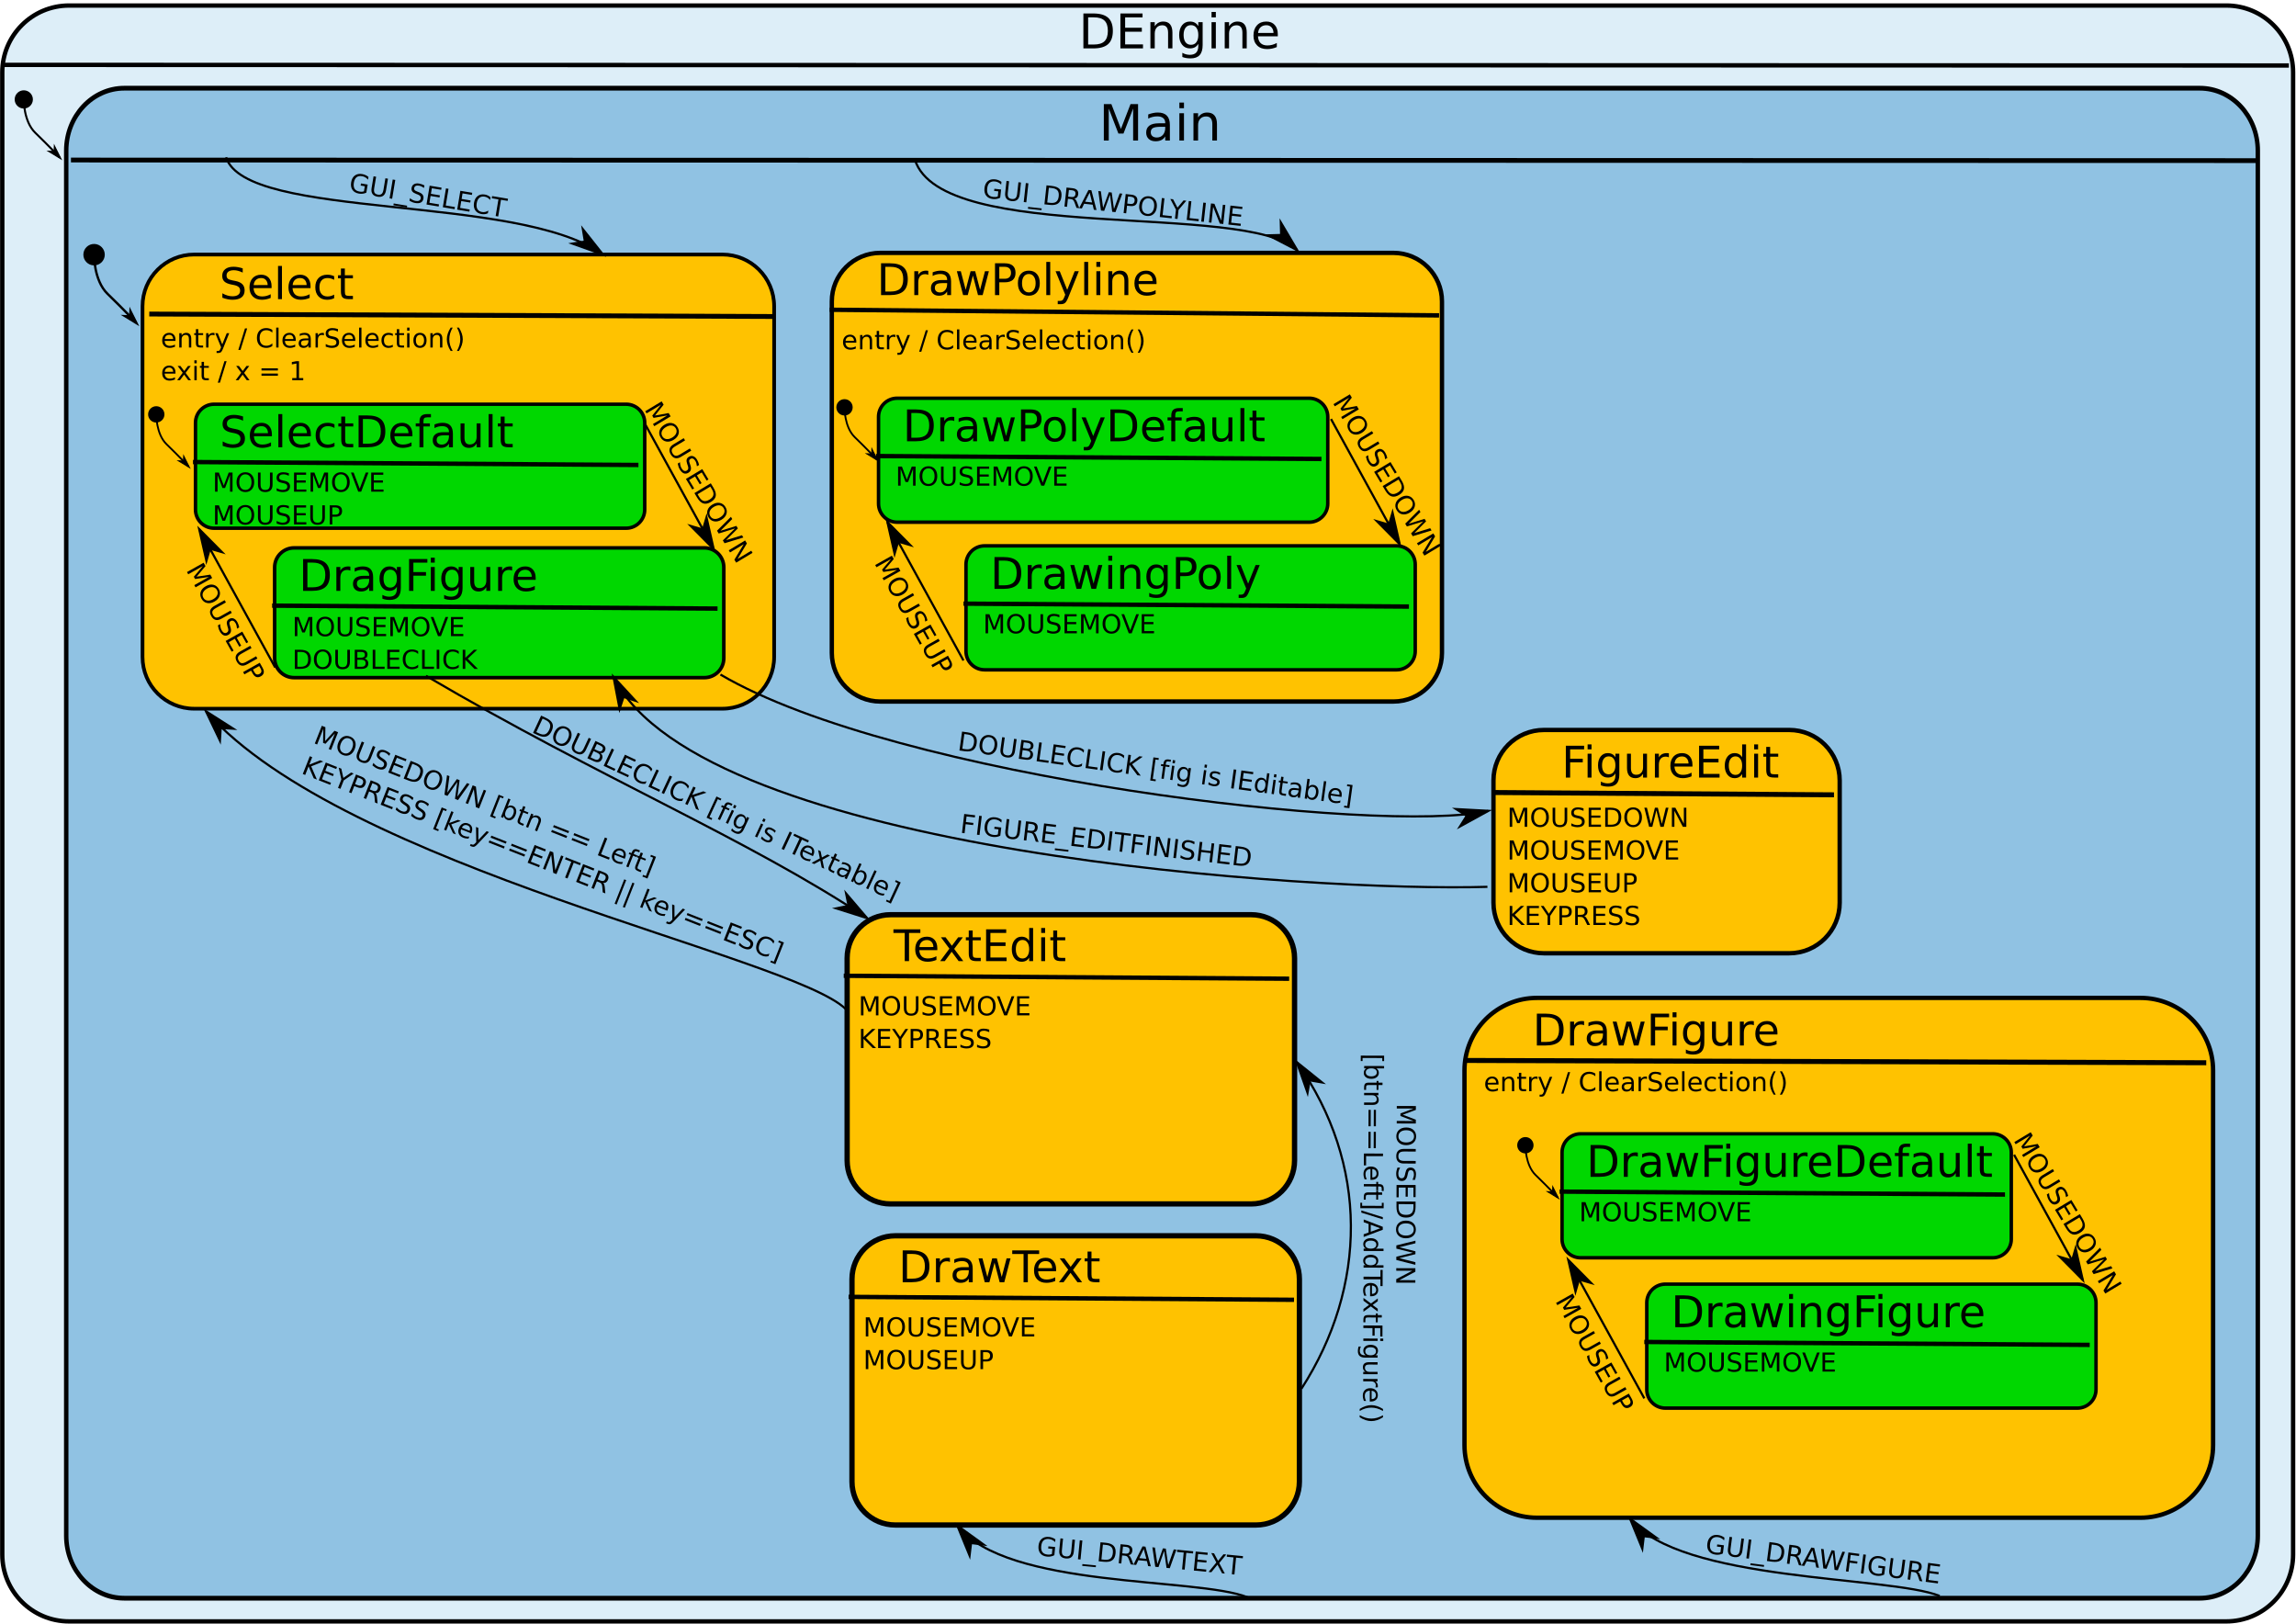
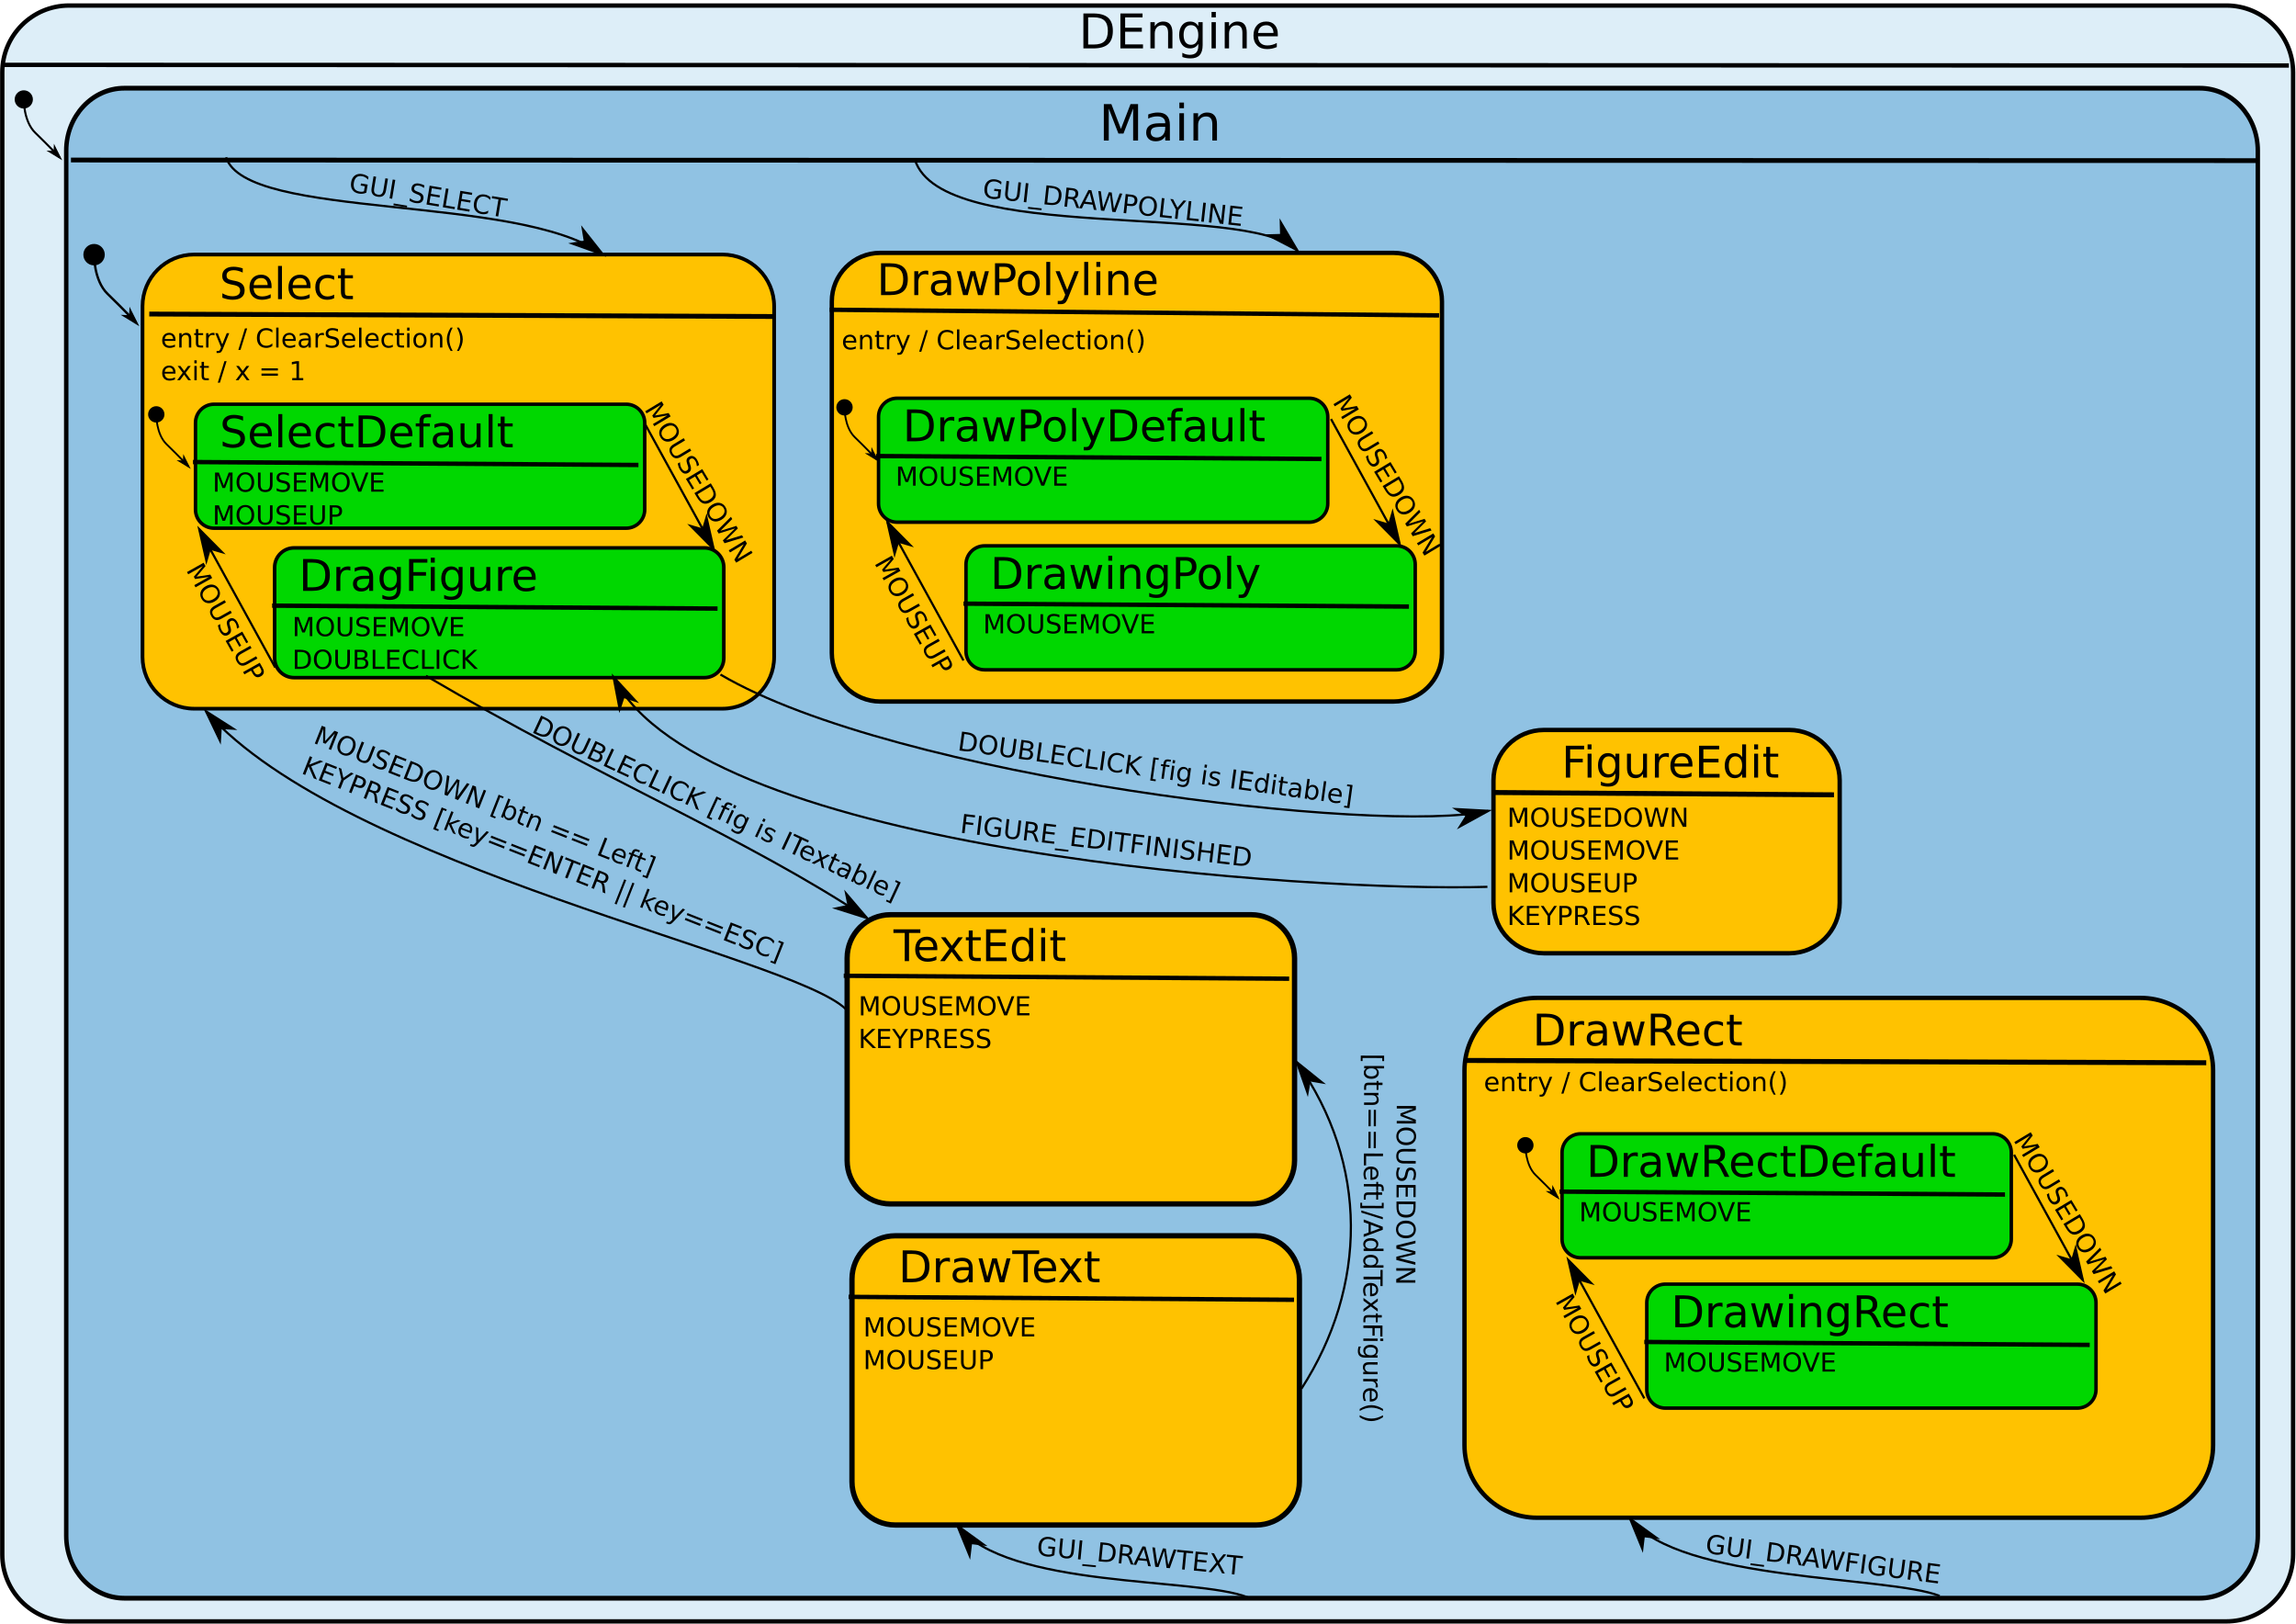
<svg xmlns="http://www.w3.org/2000/svg" width="1052.362" height="744.094" id="svg2" version="1.0">
  <defs id="defs4">
    <marker orient="auto" refY="0.0" refX="0.0" id="Arrow1Lend" style="overflow:visible;">
      <path id="path2950" d="M 0.0,0.0 L 5.0,-5.0 L -12.5,0.0 L 5.0,5.0 L 0.0,0.0 z " style="fill-rule:evenodd;stroke:#000000;stroke-width:1.0pt;marker-start:none;" transform="scale(0.8) rotate(180) translate(12.5,0)" />
    </marker>
    <marker orient="auto" refY="0.0" refX="0.0" id="Dot_l" style="overflow:visible">
      <path id="path3009" d="M -2.5,-1.0 C -2.5,1.76 -4.74,4.0 -7.5,4.0 C -10.26,4.0 -12.5,1.76 -12.5,-1.0 C -12.5,-3.76 -10.26,-6.0 -7.5,-6.0 C -4.74,-6.0 -2.5,-3.76 -2.5,-1.0 z " style="fill-rule:evenodd;stroke:#000000;stroke-width:1.0pt;marker-start:none;marker-end:none" transform="scale(0.8) translate(7.4, 1)" />
    </marker>
    <marker orient="auto" refY="0.0" refX="0.0" id="Arrow1Mstart" style="overflow:visible">
      <path id="path2953" d="M 0.0,0.0 L 5.0,-5.0 L -12.5,0.0 L 5.0,5.0 L 0.0,0.0 z " style="fill-rule:evenodd;stroke:#000000;stroke-width:1.0pt;marker-start:none" transform="scale(0.4) translate(10,0)" />
    </marker>
    <marker orient="auto" refY="0.0" refX="0.0" id="Arrow2Lend" style="overflow:visible;">
      <path id="path2968" style="font-size:12.0;fill-rule:evenodd;stroke-width:0.625;stroke-linejoin:round;" d="M 8.719,4.034 L -2.207,0.016 L 8.719,-4.002 C 6.973,-1.63 6.983,1.616 8.719,4.034 z " transform="scale(1.1) rotate(180) translate(1,0)" />
    </marker>
    <marker orient="auto" refY="0.0" refX="0.0" id="Arrow1Lstart" style="overflow:visible">
      <path id="path2947" d="M 0.0,0.0 L 5.0,-5.0 L -12.5,0.0 L 5.0,5.0 L 0.0,0.0 z " style="fill-rule:evenodd;stroke:#000000;stroke-width:1.0pt;marker-start:none" transform="scale(0.8) translate(12.5,0)" />
    </marker>
  </defs>
  <g id="layer2" style="opacity:1;display:inline">
    <g id="g11227">
      <rect ry="30.635" y="2.531" x="1.046" height="740.504" width="1049.987" id="rect11215" style="opacity:1;fill:#ddeef8;fill-opacity:1;fill-rule:nonzero;stroke:#000000;stroke-width:2;stroke-linecap:round;stroke-linejoin:round;stroke-miterlimit:4;stroke-dasharray:none;stroke-opacity:1" />
      <path id="path11217" d="M 1.963,29.731 L 1049.099,30.008" style="opacity:1;fill:none;fill-rule:evenodd;stroke:#000000;stroke-width:2;stroke-linecap:butt;stroke-linejoin:miter;stroke-miterlimit:4;stroke-dasharray:none;stroke-opacity:1" />
      <text transform="scale(1.001106,0.9988951)" id="text11219" y="22.205" x="493.864" style="font-size:22px;font-style:normal;font-weight:normal;opacity:1;fill:#000000;fill-opacity:1;stroke:none;stroke-width:1px;stroke-linecap:butt;stroke-linejoin:miter;stroke-opacity:1;font-family:Bitstream Vera Sans" xml:space="preserve">
        <tspan y="22.205" x="493.864" id="tspan11221">DEngine</tspan>
      </text>
    </g>
  </g>
  <g id="layer4" style="display:inline">
    <g style="opacity:1;display:inline" id="g11237" transform="matrix(1.017733,0,0,1.094834,-18.53281,-67.99812)">
      <rect ry="26.148" y="99.026" x="48.038" height="632.046" width="986.995" id="rect2878" style="fill:#90c2e3;fill-opacity:1;fill-rule:nonzero;stroke:#000000;stroke-width:2;stroke-linecap:round;stroke-linejoin:round;stroke-miterlimit:4;stroke-dasharray:none;stroke-opacity:1" />
      <path id="path2880" d="M 50.162,129.096 L 1034.477,129.333" style="fill:none;fill-rule:evenodd;stroke:#000000;stroke-width:2;stroke-linecap:butt;stroke-linejoin:miter;stroke-miterlimit:4;stroke-dasharray:none;stroke-opacity:1" />
      <text transform="scale(1.050594,0.9518422)" id="text2902" y="127.063" x="488.358" style="font-size:22px;font-style:normal;font-weight:normal;fill:#000000;fill-opacity:1;stroke:none;stroke-width:1px;stroke-linecap:butt;stroke-linejoin:miter;stroke-opacity:1;font-family:Bitstream Vera Sans" xml:space="preserve">
        <tspan y="127.063" x="488.358" id="tspan2904">Main</tspan>
      </text>
    </g>
  </g>
  <g id="layer1" style="opacity:1;display:inline">
    <g id="g6197" transform="translate(16.67229,-203.9218)">
      <rect ry="33.266" y="239.435" x="-407.282" height="221.771" width="343.125" id="rect2888" style="fill:#ffc200;fill-opacity:1;fill-rule:nonzero;stroke:#000000;stroke-width:2;stroke-linecap:round;stroke-linejoin:round;stroke-miterlimit:4;stroke-dasharray:none;stroke-opacity:1" />
      <path id="path2890" d="M -406.825,268.098 L -67.3,269.154" style="fill:none;fill-rule:evenodd;stroke:#000000;stroke-width:2.287;stroke-linecap:butt;stroke-linejoin:miter;stroke-miterlimit:4;stroke-dasharray:none;stroke-opacity:1" />
      <text id="text2892" y="261.239" x="-376.077" style="font-size:20px;font-style:normal;font-weight:normal;fill:#000000;fill-opacity:1;stroke:none;stroke-width:1px;stroke-linecap:butt;stroke-linejoin:miter;stroke-opacity:1;font-family:Bitstream Vera Sans" xml:space="preserve">
        <tspan y="261.239" x="-376.077" id="tspan2894">Select</tspan>
      </text>
    </g>
    <g id="g2870" transform="translate(-72.52907,-29.54888)">
      <rect ry="19.882" y="122.438" x="-253.639" height="132.544" width="205.073" id="rect2283" style="opacity:1;fill:#ffc200;fill-opacity:1;fill-rule:nonzero;stroke:#000000;stroke-width:2.426;stroke-linecap:round;stroke-linejoin:round;stroke-miterlimit:4;stroke-dasharray:none;stroke-opacity:1" />
      <path id="path2864" d="M -255.195,162.519 L -51.039,163.862" style="fill:none;fill-rule:evenodd;stroke:#000000;stroke-width:2;stroke-linecap:butt;stroke-linejoin:miter;stroke-miterlimit:4;stroke-dasharray:none;stroke-opacity:1" />
      <text id="text2866" y="147.744" x="-222.96" style="font-size:20px;font-style:normal;font-weight:normal;fill:#000000;fill-opacity:1;stroke:none;stroke-width:1px;stroke-linecap:butt;stroke-linejoin:miter;stroke-opacity:1;font-family:Bitstream Vera Sans" xml:space="preserve">
        <tspan y="147.744" x="-222.96" id="tspan2868">Select</tspan>
      </text>
    </g>
    <g id="g11168" transform="translate(-356.0286,-19.56483)">
      <g id="g2881">
        <rect style="fill:#ffc200;fill-opacity:1;fill-rule:nonzero;stroke:#000000;stroke-width:2.426;stroke-linecap:round;stroke-linejoin:round;stroke-miterlimit:4;stroke-dasharray:none;stroke-opacity:1" id="rect5943" width="205.073" height="132.544" x="744.307" y="438.745" ry="19.882" />
        <path style="fill:none;fill-rule:evenodd;stroke:#000000;stroke-width:2;stroke-linecap:butt;stroke-linejoin:miter;stroke-miterlimit:4;stroke-dasharray:none;stroke-opacity:1" d="M 742.751,466.738 L 946.907,468.081" id="path5945" />
        <text xml:space="preserve" style="font-size:20px;font-style:normal;font-weight:normal;fill:#000000;fill-opacity:1;stroke:none;stroke-width:1px;stroke-linecap:butt;stroke-linejoin:miter;stroke-opacity:1;font-family:Bitstream Vera Sans" x="765.585" y="460.022" id="text5947">
          <tspan id="tspan5949" x="765.585" y="460.022">TextEdit</tspan>
        </text>
        <text xml:space="preserve" style="font-size:12px;font-style:normal;font-weight:normal;fill:#000000;fill-opacity:1;stroke:none;stroke-width:1px;stroke-linecap:butt;stroke-linejoin:miter;stroke-opacity:1;font-family:Bitstream Vera Sans" x="749.467" y="484.87" id="text5951">
          <tspan x="749.467" y="484.87" id="tspan5957">MOUSEMOVE</tspan>
          <tspan x="749.467" y="499.87" id="tspan11166">KEYPRESS</tspan>
        </text>
      </g>
    </g>
    <g id="g6061" transform="translate(979.922,197.4195)">
      <g id="g2790">
        <rect style="fill:#ffc200;fill-opacity:1;fill-rule:nonzero;stroke:#000000;stroke-width:2.426;stroke-linecap:round;stroke-linejoin:round;stroke-miterlimit:4;stroke-dasharray:none;stroke-opacity:1" id="rect6045" width="205.073" height="132.544" x="-589.421" y="368.902" ry="19.882" />
        <path style="fill:none;fill-rule:evenodd;stroke:#000000;stroke-width:2;stroke-linecap:butt;stroke-linejoin:miter;stroke-miterlimit:4;stroke-dasharray:none;stroke-opacity:1" d="M -590.978,396.895 L -386.822,398.238" id="path6047" />
        <text xml:space="preserve" style="font-size:20px;font-style:normal;font-weight:normal;fill:#000000;fill-opacity:1;stroke:none;stroke-width:1px;stroke-linecap:butt;stroke-linejoin:miter;stroke-opacity:1;font-family:Bitstream Vera Sans" x="-568.144" y="390.18" id="text6049">
          <tspan id="tspan6051" x="-568.144" y="390.18">DrawText</tspan>
        </text>
        <text xml:space="preserve" style="font-size:12px;font-style:normal;font-weight:normal;fill:#000000;fill-opacity:1;stroke:none;stroke-width:1px;stroke-linecap:butt;stroke-linejoin:miter;stroke-opacity:1;font-family:Bitstream Vera Sans" x="-584.262" y="415.027" id="text6053">
          <tspan x="-584.262" y="415.027" id="tspan6057">MOUSEMOVE</tspan>
          <tspan x="-584.262" y="430.027" id="tspan6059">MOUSEUP</tspan>
        </text>
      </g>
    </g>
    <g id="g2766">
      <g transform="translate(-65.64495,-22.73085)" id="g3759">
        <rect style="fill:#ffc200;fill-opacity:1;fill-rule:nonzero;stroke:#000000;stroke-width:1.698;stroke-linecap:round;stroke-linejoin:round;stroke-miterlimit:4;stroke-dasharray:none;stroke-opacity:1" id="rect2918" width="289.508" height="208.133" x="130.963" y="139.368" ry="23.704" />
        <path style="fill:none;fill-rule:evenodd;stroke:#000000;stroke-width:2.22;stroke-linecap:butt;stroke-linejoin:miter;stroke-miterlimit:4;stroke-dasharray:none;stroke-opacity:1" d="M 134.068,166.649 L 419.987,167.772" id="path2920" />
        <text xml:space="preserve" style="font-size:20px;font-style:normal;font-weight:normal;fill:#000000;fill-opacity:1;stroke:none;stroke-width:1px;stroke-linecap:butt;stroke-linejoin:miter;stroke-opacity:1;font-family:Bitstream Vera Sans" x="166.193" y="159.824" id="text2922">
          <tspan id="tspan2924" x="166.193" y="159.824">Select</tspan>
        </text>
        <text xml:space="preserve" style="font-size:12px;font-style:normal;font-weight:normal;fill:#000000;fill-opacity:1;stroke:none;stroke-width:1px;stroke-linecap:butt;stroke-linejoin:miter;stroke-opacity:1;font-family:Bitstream Vera Sans" x="139.331" y="181.985" id="text6161">
          <tspan x="139.331" y="181.985" id="tspan6159">entry / ClearSelection()</tspan>
          <tspan x="139.331" y="196.985" id="tspan6173">exit / x = 1</tspan>
          <tspan x="139.331" y="211.985" id="tspan6181" />
        </text>
      </g>
      <g transform="translate(-65.64495,-22.73085)" id="g3724">
        <rect style="fill:#00d700;fill-opacity:1;fill-rule:nonzero;stroke:#000000;stroke-width:1.628;stroke-linecap:round;stroke-linejoin:round;stroke-miterlimit:4;stroke-dasharray:none;stroke-opacity:1;display:inline" id="rect3525" width="205.871" height="59.47" x="191.527" y="273.804" ry="8.92" />
        <path style="fill:none;fill-rule:evenodd;stroke:#000000;stroke-width:2;stroke-linecap:butt;stroke-linejoin:miter;stroke-miterlimit:4;stroke-dasharray:none;stroke-opacity:1;display:inline" d="M 190.37,300.284 L 394.525,301.627" id="path3527" />
        <text xml:space="preserve" style="font-size:20px;font-style:normal;font-weight:normal;fill:#000000;fill-opacity:1;stroke:none;stroke-width:1px;stroke-linecap:butt;stroke-linejoin:miter;stroke-opacity:1;display:inline;font-family:Bitstream Vera Sans" x="202.605" y="293.509" id="text3529">
          <tspan id="tspan3531" x="202.605" y="293.509">DragFigure</tspan>
          <tspan x="202.605" y="318.509" id="tspan3533" />
        </text>
        <text xml:space="preserve" style="font-size:12px;font-style:normal;font-weight:normal;fill:#000000;fill-opacity:1;stroke:none;stroke-width:1px;stroke-linecap:butt;stroke-linejoin:miter;stroke-opacity:1;font-family:Bitstream Vera Sans" x="199.602" y="314.259" id="text3720">
          <tspan id="tspan3722" x="199.602" y="314.259">MOUSEMOVE</tspan>
          <tspan x="199.602" y="329.259" id="tspan3802">DOUBLECLICK</tspan>
        </text>
      </g>
      <g transform="translate(-65.64495,-22.73085)" id="g3742">
        <rect style="fill:#00d700;fill-opacity:1;fill-rule:nonzero;stroke:#000000;stroke-width:1.592;stroke-linecap:round;stroke-linejoin:round;stroke-miterlimit:4;stroke-dasharray:none;stroke-opacity:1" id="rect3499" width="205.907" height="56.82" x="155.244" y="207.972" ry="8.523" />
        <path style="fill:none;fill-rule:evenodd;stroke:#000000;stroke-width:2;stroke-linecap:butt;stroke-linejoin:miter;stroke-miterlimit:4;stroke-dasharray:none;stroke-opacity:1" d="M 154.105,234.47 L 358.261,235.813" id="path3501" />
        <text xml:space="preserve" style="font-size:20px;font-style:normal;font-weight:normal;fill:#000000;fill-opacity:1;stroke:none;stroke-width:1px;stroke-linecap:butt;stroke-linejoin:miter;stroke-opacity:1;font-family:Bitstream Vera Sans" x="166.34" y="227.696" id="text3503">
          <tspan id="tspan3505" x="166.34" y="227.696">SelectDefault</tspan>
          <tspan x="166.34" y="252.696" id="tspan3511" />
        </text>
        <text xml:space="preserve" style="font-size:12px;font-style:normal;font-weight:normal;fill:#000000;fill-opacity:1;stroke:none;stroke-width:1px;stroke-linecap:butt;stroke-linejoin:miter;stroke-opacity:1;font-family:Bitstream Vera Sans" x="163.041" y="248.054" id="text3738">
          <tspan id="tspan3740" x="163.041" y="248.054">MOUSEMOVE</tspan>
          <tspan id="tspan2432" x="163.041" y="263.054">MOUSEUP</tspan>
        </text>
      </g>
    </g>
    <g id="g2494" transform="translate(-447.9341,126.8965)">
      <rect ry="8.523" y="207.972" x="155.244" height="56.82" width="205.907" id="rect2437" style="fill:#00d700;fill-opacity:1;fill-rule:nonzero;stroke:#000000;stroke-width:1.592;stroke-linecap:round;stroke-linejoin:round;stroke-miterlimit:4;stroke-dasharray:none;stroke-opacity:1" />
      <path id="path2439" d="M 154.105,234.47 L 358.261,235.813" style="fill:none;fill-rule:evenodd;stroke:#000000;stroke-width:2;stroke-linecap:butt;stroke-linejoin:miter;stroke-miterlimit:4;stroke-dasharray:none;stroke-opacity:1" />
      <text id="text2441" y="227.696" x="166.34" style="font-size:20px;font-style:normal;font-weight:normal;fill:#000000;fill-opacity:1;stroke:none;stroke-width:1px;stroke-linecap:butt;stroke-linejoin:miter;stroke-opacity:1;font-family:Bitstream Vera Sans" xml:space="preserve">DrawPolyDefault</text>
      <text id="text2447" y="248.054" x="163.041" style="font-size:12px;font-style:normal;font-weight:normal;fill:#000000;fill-opacity:1;stroke:none;stroke-width:1px;stroke-linecap:butt;stroke-linejoin:miter;stroke-opacity:1;font-family:Bitstream Vera Sans" xml:space="preserve">
        <tspan y="248.054" x="163.041" id="tspan2449">MOUSEMOVE</tspan>
        <tspan y="263.054" x="163.041" id="tspan2451" />
      </text>
    </g>
    <g id="g2502" transform="translate(-442.9234,104.3482)">
      <rect ry="8.523" y="313.198" x="153.991" height="56.82" width="205.907" id="rect2482" style="fill:#00d700;fill-opacity:1;fill-rule:nonzero;stroke:#000000;stroke-width:1.592;stroke-linecap:round;stroke-linejoin:round;stroke-miterlimit:4;stroke-dasharray:none;stroke-opacity:1;display:inline" />
      <path id="path2484" d="M 152.852,339.696 L 357.008,341.039" style="fill:none;fill-rule:evenodd;stroke:#000000;stroke-width:2;stroke-linecap:butt;stroke-linejoin:miter;stroke-miterlimit:4;stroke-dasharray:none;stroke-opacity:1;display:inline" />
      <text id="text2486" y="332.921" x="165.088" style="font-size:20px;font-style:normal;font-weight:normal;fill:#000000;fill-opacity:1;stroke:none;stroke-width:1px;stroke-linecap:butt;stroke-linejoin:miter;stroke-opacity:1;display:inline;font-family:Bitstream Vera Sans" xml:space="preserve">DrawingPoly</text>
      <text id="text2488" y="353.28" x="161.788" style="font-size:12px;font-style:normal;font-weight:normal;fill:#000000;fill-opacity:1;stroke:none;stroke-width:1px;stroke-linecap:butt;stroke-linejoin:miter;stroke-opacity:1;display:inline;font-family:Bitstream Vera Sans" xml:space="preserve">
        <tspan y="353.28" x="161.788" id="tspan2490">MOUSEMOVE</tspan>
        <tspan y="368.28" x="161.788" id="tspan2492" />
      </text>
    </g>
    <g id="g3348" transform="translate(-48.10737,23)">
      <g id="g3386">
        <g id="g5983" transform="translate(1079.893,-209.447)">
          <rect ry="22.247" y="302.332" x="-650.529" height="205.606" width="279.661" id="rect5967" style="fill:#ffc200;fill-opacity:1;fill-rule:nonzero;stroke:#000000;stroke-width:2;stroke-linecap:round;stroke-linejoin:round;stroke-miterlimit:4;stroke-dasharray:none;stroke-opacity:1" />
          <path id="path5969" d="M -651.509,328.396 L -372.192,330.991" style="fill:none;fill-rule:evenodd;stroke:#000000;stroke-width:2;stroke-linecap:butt;stroke-linejoin:miter;stroke-miterlimit:4;stroke-dasharray:none;stroke-opacity:1" />
          <text id="text5971" y="321.68" x="-629.928" style="font-size:20px;font-style:normal;font-weight:normal;fill:#000000;fill-opacity:1;stroke:none;stroke-width:1px;stroke-linecap:butt;stroke-linejoin:miter;stroke-opacity:1;font-family:Bitstream Vera Sans" xml:space="preserve">
            <tspan y="321.68" x="-629.928" id="tspan5973">DrawPolyline</tspan>
          </text>
          <text id="text5975" y="346.528" x="-646.046" style="font-size:12px;font-style:normal;font-weight:normal;fill:#000000;fill-opacity:1;stroke:none;stroke-width:1px;stroke-linecap:butt;stroke-linejoin:miter;stroke-opacity:1;font-family:Bitstream Vera Sans" xml:space="preserve">entry / ClearSelection()</text>
        </g>
        <g style="display:inline" id="g2510" transform="translate(295.534,-48.47933)">
          <rect ry="8.523" y="207.972" x="155.244" height="56.82" width="205.907" id="rect2512" style="fill:#00d700;fill-opacity:1;fill-rule:nonzero;stroke:#000000;stroke-width:1.592;stroke-linecap:round;stroke-linejoin:round;stroke-miterlimit:4;stroke-dasharray:none;stroke-opacity:1" />
          <path id="path2514" d="M 154.105,234.47 L 358.261,235.813" style="fill:none;fill-rule:evenodd;stroke:#000000;stroke-width:2;stroke-linecap:butt;stroke-linejoin:miter;stroke-miterlimit:4;stroke-dasharray:none;stroke-opacity:1" />
          <text id="text2516" y="227.696" x="166.34" style="font-size:20px;font-style:normal;font-weight:normal;fill:#000000;fill-opacity:1;stroke:none;stroke-width:1px;stroke-linecap:butt;stroke-linejoin:miter;stroke-opacity:1;font-family:Bitstream Vera Sans" xml:space="preserve">DrawPolyDefault</text>
          <text id="text2518" y="248.054" x="163.041" style="font-size:12px;font-style:normal;font-weight:normal;fill:#000000;fill-opacity:1;stroke:none;stroke-width:1px;stroke-linecap:butt;stroke-linejoin:miter;stroke-opacity:1;font-family:Bitstream Vera Sans" xml:space="preserve">
            <tspan y="248.054" x="163.041" id="tspan2520">MOUSEMOVE</tspan>
            <tspan y="263.054" x="163.041" id="tspan2522" />
          </text>
        </g>
        <g style="display:inline" id="g2524" transform="translate(336.8726,-86.05986)">
          <rect ry="8.523" y="313.198" x="153.991" height="56.82" width="205.907" id="rect2526" style="fill:#00d700;fill-opacity:1;fill-rule:nonzero;stroke:#000000;stroke-width:1.592;stroke-linecap:round;stroke-linejoin:round;stroke-miterlimit:4;stroke-dasharray:none;stroke-opacity:1;display:inline" />
          <path id="path2528" d="M 152.852,339.696 L 357.008,341.039" style="fill:none;fill-rule:evenodd;stroke:#000000;stroke-width:2;stroke-linecap:butt;stroke-linejoin:miter;stroke-miterlimit:4;stroke-dasharray:none;stroke-opacity:1;display:inline" />
          <text id="text2530" y="332.921" x="165.088" style="font-size:20px;font-style:normal;font-weight:normal;fill:#000000;fill-opacity:1;stroke:none;stroke-width:1px;stroke-linecap:butt;stroke-linejoin:miter;stroke-opacity:1;display:inline;font-family:Bitstream Vera Sans" xml:space="preserve">DrawingPoly</text>
          <text id="text2532" y="353.28" x="161.788" style="font-size:12px;font-style:normal;font-weight:normal;fill:#000000;fill-opacity:1;stroke:none;stroke-width:1px;stroke-linecap:butt;stroke-linejoin:miter;stroke-opacity:1;display:inline;font-family:Bitstream Vera Sans" xml:space="preserve">
            <tspan y="353.28" x="161.788" id="tspan2534">MOUSEMOVE</tspan>
            <tspan y="368.28" x="161.788" id="tspan2536" />
          </text>
        </g>
      </g>
    </g>
    <path style="fill:none;fill-rule:evenodd;stroke:#000000;stroke-width:1px;stroke-linecap:butt;stroke-linejoin:miter;marker-start:url(#Arrow1Lstart);stroke-opacity:1;display:inline" d="M 682.072,371.616 C 633.398,382.687 411.017,356.616 330.211,309.128" id="path2412" />
    <text xml:space="preserve" style="font-size:12px;font-style:normal;font-weight:normal;fill:#000000;fill-opacity:1;stroke:none;stroke-width:1px;stroke-linecap:butt;stroke-linejoin:miter;stroke-opacity:1;display:inline;font-family:Bitstream Vera Sans" x="481.766" y="280.086" id="text2414" transform="matrix(0.9904708,0.1377227,-0.1377227,0.9904708,0,0)">
      <tspan x="481.766" y="280.086" id="tspan2418">DOUBLECLICK [fig is IEditable]</tspan>
    </text>
    <path style="opacity:1;fill:none;fill-rule:evenodd;stroke:#000000;stroke-width:1px;stroke-linecap:butt;stroke-linejoin:miter;marker-start:url(#Arrow1Lstart);stroke-opacity:1;display:inline" d="M 281.267,310.369 C 322.131,391.356 604.302,408.813 681.751,406.405" id="path2422" />
    <text xml:space="preserve" style="font-size:12px;font-style:normal;font-weight:normal;opacity:1;fill:#000000;fill-opacity:1;stroke:none;stroke-width:1px;stroke-linecap:butt;stroke-linejoin:miter;stroke-opacity:1;display:inline;font-family:Bitstream Vera Sans" x="481.476" y="327.365" id="text2424" transform="matrix(0.9930996,0.1172742,-0.1172742,0.9930996,0,0)">
      <tspan x="481.476" y="327.365" id="tspan2426">FIGURE_EDITFINISHED</tspan>
    </text>
    <g id="g2447" transform="translate(3.7964,-77.19348)">
      <rect ry="23.142" y="411.716" x="680.727" height="102.333" width="158.69" id="rect2390" style="opacity:1;fill:#ffc200;fill-opacity:1;fill-rule:nonzero;stroke:#000000;stroke-width:2;stroke-linecap:round;stroke-linejoin:round;stroke-miterlimit:4;stroke-dasharray:none;stroke-opacity:1" />
      <path id="path2392" d="M 681.184,440.379 L 836.805,441.435" style="opacity:1;fill:none;fill-rule:evenodd;stroke:#000000;stroke-width:2.287;stroke-linecap:butt;stroke-linejoin:miter;stroke-miterlimit:4;stroke-dasharray:none;stroke-opacity:1" />
      <text id="text2394" y="433.52" x="711.932" style="font-size:20px;font-style:normal;font-weight:normal;opacity:1;fill:#000000;fill-opacity:1;stroke:none;stroke-width:1px;stroke-linecap:butt;stroke-linejoin:miter;stroke-opacity:1;font-family:Bitstream Vera Sans" xml:space="preserve">
        <tspan y="433.52" x="711.932" id="tspan2396">FigureEdit</tspan>
      </text>
      <text id="text2437" y="456.094" x="687" style="font-size:12px;font-style:normal;font-weight:normal;fill:#000000;fill-opacity:1;stroke:none;stroke-width:1px;stroke-linecap:butt;stroke-linejoin:miter;stroke-opacity:1;font-family:Bitstream Vera Sans" xml:space="preserve">
        <tspan y="456.094" x="687" id="tspan2439">MOUSEDOWN</tspan>
        <tspan id="tspan2441" y="471.094" x="687">MOUSEMOVE</tspan>
        <tspan id="tspan2443" y="486.094" x="687">MOUSEUP</tspan>
        <tspan id="tspan2445" y="501.094" x="687">KEYPRESS</tspan>
      </text>
    </g>
    <g id="g2658">
-       <g id="g2576">
-         <rect style="opacity:1;fill:#ffc200;fill-opacity:1;fill-rule:nonzero;stroke:#000000;stroke-width:2;stroke-linecap:round;stroke-linejoin:round;stroke-miterlimit:4;stroke-dasharray:none;stroke-opacity:1" id="rect2527" width="343.125" height="238.222" x="671.238" y="457.309" ry="33.266" />
-         <path style="opacity:1;fill:none;fill-rule:evenodd;stroke:#000000;stroke-width:2.287;stroke-linecap:butt;stroke-linejoin:miter;stroke-miterlimit:4;stroke-dasharray:none;stroke-opacity:1" d="M 671.695,485.972 L 1011.22,487.028" id="path2529" />
-         <text xml:space="preserve" style="font-size:20px;font-style:normal;font-weight:normal;opacity:1;fill:#000000;fill-opacity:1;stroke:none;stroke-width:1px;stroke-linecap:butt;stroke-linejoin:miter;stroke-opacity:1;font-family:Bitstream Vera Sans" x="702.444" y="479.113" id="text2531">
-           <tspan id="tspan2533" x="702.444" y="479.113">DrawFigure</tspan>
-         </text>
-         <text xml:space="preserve" style="font-size:12px;font-style:normal;font-weight:normal;fill:#000000;fill-opacity:1;stroke:none;stroke-width:1px;stroke-linecap:butt;stroke-linejoin:miter;stroke-opacity:1;font-family:Bitstream Vera Sans" x="680.087" y="500.063" id="text2563">
-           <tspan id="tspan2565" x="680.087" y="500.063">entry / ClearSelection()</tspan>
-         </text>
-       </g>
-       <g transform="translate(560.7164,311.6113)" id="g2606" style="opacity:1;display:inline">
-         <rect style="fill:#00d700;fill-opacity:1;fill-rule:nonzero;stroke:#000000;stroke-width:1.592;stroke-linecap:round;stroke-linejoin:round;stroke-miterlimit:4;stroke-dasharray:none;stroke-opacity:1" id="rect2608" width="205.907" height="56.82" x="155.244" y="207.972" ry="8.523" />
-         <path style="fill:none;fill-rule:evenodd;stroke:#000000;stroke-width:2;stroke-linecap:butt;stroke-linejoin:miter;stroke-miterlimit:4;stroke-dasharray:none;stroke-opacity:1" d="M 154.105,234.47 L 358.261,235.813" id="path2610" />
-         <text xml:space="preserve" style="font-size:20px;font-style:normal;font-weight:normal;fill:#000000;fill-opacity:1;stroke:none;stroke-width:1px;stroke-linecap:butt;stroke-linejoin:miter;stroke-opacity:1;font-family:Bitstream Vera Sans" x="166.34" y="227.696" id="text2612">DrawFigureDefault</text>
-         <text xml:space="preserve" style="font-size:12px;font-style:normal;font-weight:normal;fill:#000000;fill-opacity:1;stroke:none;stroke-width:1px;stroke-linecap:butt;stroke-linejoin:miter;stroke-opacity:1;font-family:Bitstream Vera Sans" x="163.041" y="248.054" id="text2614">
-           <tspan id="tspan2616" x="163.041" y="248.054">MOUSEMOVE</tspan>
-           <tspan id="tspan2618" x="163.041" y="263.054" />
-         </text>
-       </g>
-       <g transform="translate(600.8023,275.2834)" id="g2620" style="opacity:1;display:inline">
-         <rect style="fill:#00d700;fill-opacity:1;fill-rule:nonzero;stroke:#000000;stroke-width:1.592;stroke-linecap:round;stroke-linejoin:round;stroke-miterlimit:4;stroke-dasharray:none;stroke-opacity:1;display:inline" id="rect2622" width="205.907" height="56.82" x="153.991" y="313.198" ry="8.523" />
-         <path style="fill:none;fill-rule:evenodd;stroke:#000000;stroke-width:2;stroke-linecap:butt;stroke-linejoin:miter;stroke-miterlimit:4;stroke-dasharray:none;stroke-opacity:1;display:inline" d="M 152.852,339.696 L 357.008,341.039" id="path2624" />
-         <text xml:space="preserve" style="font-size:20px;font-style:normal;font-weight:normal;fill:#000000;fill-opacity:1;stroke:none;stroke-width:1px;stroke-linecap:butt;stroke-linejoin:miter;stroke-opacity:1;display:inline;font-family:Bitstream Vera Sans" x="165.088" y="332.921" id="text2626">DrawingFigure</text>
-         <text xml:space="preserve" style="font-size:12px;font-style:normal;font-weight:normal;fill:#000000;fill-opacity:1;stroke:none;stroke-width:1px;stroke-linecap:butt;stroke-linejoin:miter;stroke-opacity:1;display:inline;font-family:Bitstream Vera Sans" x="161.788" y="353.28" id="text2628">
-           <tspan id="tspan2630" x="161.788" y="353.28">MOUSEMOVE</tspan>
-           <tspan id="tspan2632" x="161.788" y="368.28" />
-         </text>
+       <g id="g2489">
+         <g id="g2512">
+           <g id="g2576">
+             <rect style="opacity:1;fill:#ffc200;fill-opacity:1;fill-rule:nonzero;stroke:#000000;stroke-width:2;stroke-linecap:round;stroke-linejoin:round;stroke-miterlimit:4;stroke-dasharray:none;stroke-opacity:1" id="rect2527" width="343.125" height="238.222" x="671.238" y="457.309" ry="33.266" />
+             <path style="opacity:1;fill:none;fill-rule:evenodd;stroke:#000000;stroke-width:2.287;stroke-linecap:butt;stroke-linejoin:miter;stroke-miterlimit:4;stroke-dasharray:none;stroke-opacity:1" d="M 671.695,485.972 L 1011.22,487.028" id="path2529" />
+             <text xml:space="preserve" style="font-size:20px;font-style:normal;font-weight:normal;opacity:1;fill:#000000;fill-opacity:1;stroke:none;stroke-width:1px;stroke-linecap:butt;stroke-linejoin:miter;stroke-opacity:1;font-family:Bitstream Vera Sans" x="702.444" y="479.113" id="text2531">
+               <tspan id="tspan2533" x="702.444" y="479.113">DrawRect</tspan>
+             </text>
+             <text xml:space="preserve" style="font-size:12px;font-style:normal;font-weight:normal;fill:#000000;fill-opacity:1;stroke:none;stroke-width:1px;stroke-linecap:butt;stroke-linejoin:miter;stroke-opacity:1;font-family:Bitstream Vera Sans" x="680.087" y="500.063" id="text2563">
+               <tspan id="tspan2565" x="680.087" y="500.063">entry / ClearSelection()</tspan>
+             </text>
+           </g>
+           <g transform="translate(560.7164,311.6113)" id="g2606" style="opacity:1;display:inline">
+             <rect style="fill:#00d700;fill-opacity:1;fill-rule:nonzero;stroke:#000000;stroke-width:1.592;stroke-linecap:round;stroke-linejoin:round;stroke-miterlimit:4;stroke-dasharray:none;stroke-opacity:1" id="rect2608" width="205.907" height="56.82" x="155.244" y="207.972" ry="8.523" />
+             <path style="fill:none;fill-rule:evenodd;stroke:#000000;stroke-width:2;stroke-linecap:butt;stroke-linejoin:miter;stroke-miterlimit:4;stroke-dasharray:none;stroke-opacity:1" d="M 154.105,234.47 L 358.261,235.813" id="path2610" />
+             <text xml:space="preserve" style="font-size:20px;font-style:normal;font-weight:normal;fill:#000000;fill-opacity:1;stroke:none;stroke-width:1px;stroke-linecap:butt;stroke-linejoin:miter;stroke-opacity:1;font-family:Bitstream Vera Sans" x="166.34" y="227.696" id="text2612">DrawRectDefault</text>
+             <text xml:space="preserve" style="font-size:12px;font-style:normal;font-weight:normal;fill:#000000;fill-opacity:1;stroke:none;stroke-width:1px;stroke-linecap:butt;stroke-linejoin:miter;stroke-opacity:1;font-family:Bitstream Vera Sans" x="163.041" y="248.054" id="text2614">
+               <tspan id="tspan2616" x="163.041" y="248.054">MOUSEMOVE</tspan>
+               <tspan id="tspan2618" x="163.041" y="263.054" />
+             </text>
+           </g>
+           <g transform="translate(600.8023,275.2834)" id="g2620" style="opacity:1;display:inline">
+             <rect style="fill:#00d700;fill-opacity:1;fill-rule:nonzero;stroke:#000000;stroke-width:1.592;stroke-linecap:round;stroke-linejoin:round;stroke-miterlimit:4;stroke-dasharray:none;stroke-opacity:1;display:inline" id="rect2622" width="205.907" height="56.82" x="153.991" y="313.198" ry="8.523" />
+             <path style="fill:none;fill-rule:evenodd;stroke:#000000;stroke-width:2;stroke-linecap:butt;stroke-linejoin:miter;stroke-miterlimit:4;stroke-dasharray:none;stroke-opacity:1;display:inline" d="M 152.852,339.696 L 357.008,341.039" id="path2624" />
+             <text xml:space="preserve" style="font-size:20px;font-style:normal;font-weight:normal;fill:#000000;fill-opacity:1;stroke:none;stroke-width:1px;stroke-linecap:butt;stroke-linejoin:miter;stroke-opacity:1;display:inline;font-family:Bitstream Vera Sans" x="165.088" y="332.921" id="text2626">DrawingRect</text>
+             <text xml:space="preserve" style="font-size:12px;font-style:normal;font-weight:normal;fill:#000000;fill-opacity:1;stroke:none;stroke-width:1px;stroke-linecap:butt;stroke-linejoin:miter;stroke-opacity:1;display:inline;font-family:Bitstream Vera Sans" x="161.788" y="353.28" id="text2628">
+               <tspan id="tspan2630" x="161.788" y="353.28">MOUSEMOVE</tspan>
+               <tspan id="tspan2632" x="161.788" y="368.28" />
+             </text>
+           </g>
+         </g>
      </g>
    </g>
  </g>
  <g id="layer3" style="display:inline">
    <path style="fill:none;fill-rule:evenodd;stroke:#000000;stroke-width:0.921;stroke-linecap:butt;stroke-linejoin:miter;marker-start:url(#Arrow1Mstart);marker-end:url(#Dot_l);stroke-miterlimit:4;stroke-dasharray:none;stroke-opacity:1;display:inline" d="M 27.305,72.121 C 27.305,72.121 23.172,67.627 16.164,60.844 C 10.729,55.583 10.901,45.487 10.901,45.487" id="path2942" />
    <path style="fill:none;fill-rule:evenodd;stroke:#000000;stroke-width:1.083;stroke-linecap:butt;stroke-linejoin:miter;marker-start:url(#Arrow1Mstart);marker-end:url(#Dot_l);stroke-miterlimit:4;stroke-dasharray:none;stroke-opacity:1;display:inline" d="M 62.403,147.928 C 62.403,147.928 57.544,142.645 49.306,134.671 C 42.916,128.486 43.119,116.618 43.119,116.618" id="path5929" />
    <path style="fill:none;fill-rule:evenodd;stroke:#000000;stroke-width:1px;stroke-linecap:butt;stroke-linejoin:miter;marker-start:url(#Arrow1Lstart);marker-end:none;stroke-opacity:1;display:inline" d="M 276.265,116.579 C 237.149,88.506 112.748,101.147 103.632,72.073" id="path6087" />
    <path style="fill:none;fill-rule:evenodd;stroke:#000000;stroke-width:1px;stroke-linecap:butt;stroke-linejoin:miter;marker-start:url(#Arrow1Lstart);stroke-opacity:1;display:inline" d="M 438.857,699.225 C 461.7,728.235 548.456,722.675 571.836,731.989" id="path6091" />
    <path style="fill:none;fill-rule:evenodd;stroke:#000000;stroke-width:1px;stroke-linecap:butt;stroke-linejoin:miter;marker-start:url(#Arrow1Lstart);stroke-opacity:1;display:inline" d="M 594.508,114.606 C 570.823,92.168 431.716,112.284 419.35,73.206" id="path6097" />
    <text xml:space="preserve" style="font-size:12px;font-style:normal;font-weight:normal;fill:#000000;fill-opacity:1;stroke:none;stroke-width:1px;stroke-linecap:butt;stroke-linejoin:miter;stroke-opacity:1;display:inline;font-family:Bitstream Vera Sans" x="171.831" y="60.274" id="text6101" transform="matrix(0.9863696,0.1645449,-0.1645449,0.9863696,0,0)">
      <tspan id="tspan6103" x="171.831" y="60.274">GUI_SELECT</tspan>
    </text>
    <text xml:space="preserve" style="font-size:12px;font-style:normal;font-weight:normal;fill:#000000;fill-opacity:1;stroke:none;stroke-width:1px;stroke-linecap:butt;stroke-linejoin:miter;stroke-opacity:1;display:inline;font-family:Bitstream Vera Sans" x="457.281" y="40.742" id="text6105" transform="matrix(0.9940071,0.1093152,-0.1093152,0.9940071,0,0)">
      <tspan id="tspan6107" x="457.281" y="40.742">GUI_DRAWPOLYLINE</tspan>
    </text>
    <text xml:space="preserve" style="font-size:12px;font-style:normal;font-weight:normal;fill:#000000;fill-opacity:1;stroke:none;stroke-width:1px;stroke-linecap:butt;stroke-linejoin:miter;stroke-opacity:1;display:inline;font-family:Bitstream Vera Sans" x="541.692" y="663.359" id="text6117" transform="matrix(0.9953002,9.6837762e-2,-9.6837762e-2,0.9953002,0,0)">
      <tspan id="tspan6119" x="541.692" y="663.359">GUI_DRAWTEXT</tspan>
    </text>
    <path style="fill:none;fill-rule:evenodd;stroke:#000000;stroke-width:1px;stroke-linecap:butt;stroke-linejoin:miter;marker-start:url(#Arrow1Lstart);stroke-opacity:1;display:inline" d="M 594.466,486.863 C 627.395,533.467 626.735,589.556 596.492,636.442" id="path2784" />
    <text xml:space="preserve" style="font-size:12px;font-style:normal;font-weight:normal;fill:#000000;fill-opacity:1;stroke:none;stroke-width:1px;stroke-linecap:butt;stroke-linejoin:miter;stroke-opacity:1;font-family:Bitstream Vera Sans" x="480.81" y="-641.768" id="text2805" transform="matrix(-3.0716842e-3,0.9999953,-0.9999953,-3.0716842e-3,0,0)">
      <tspan id="tspan2807" x="480.81" y="-641.768">      MOUSEDOWN</tspan>
      <tspan x="480.81" y="-626.768" id="tspan2809">[btn==Left]/AddTextFigure()</tspan>
    </text>
    <path style="fill:none;fill-rule:evenodd;stroke:#000000;stroke-width:1px;stroke-linecap:butt;stroke-linejoin:miter;marker-start:url(#Arrow1Lstart);stroke-opacity:1;display:inline" d="M 397.338,420.69 C 342.319,384.204 276.054,357.195 195.248,309.707" id="path2831" />
    <text xml:space="preserve" style="font-size:12px;font-style:normal;font-weight:normal;fill:#000000;fill-opacity:1;stroke:none;stroke-width:1px;stroke-linecap:butt;stroke-linejoin:miter;stroke-opacity:1;display:inline;font-family:Bitstream Vera Sans" x="362.211" y="201.144" id="text2833" transform="matrix(0.906301,0.4226329,-0.4226329,0.906301,0,0)">
      <tspan id="tspan2835" x="362.211" y="201.144">DOUBLECLICK [fig is ITextable]</tspan>
      <tspan x="362.211" y="216.144" id="tspan3459" />
    </text>
    <path style="fill:none;fill-rule:evenodd;stroke:#000000;stroke-width:1px;stroke-linecap:butt;stroke-linejoin:miter;marker-start:url(#Arrow1Lstart);stroke-opacity:1;display:inline" d="M 94.488,326.056 C 158.059,397.901 363.028,438.128 387.725,462.504" id="path2839" />
    <text xml:space="preserve" style="font-size:12px;font-style:normal;font-weight:normal;fill:#000000;fill-opacity:1;stroke:none;stroke-width:1px;stroke-linecap:butt;stroke-linejoin:miter;stroke-opacity:1;font-family:Bitstream Vera Sans" x="258.128" y="263.982" id="text2867" transform="matrix(0.9301846,0.3670921,-0.3670921,0.9301846,0,0)">
      <tspan x="258.128" y="263.982" id="tspan2871">MOUSEDOWN [btn == Left]</tspan>
      <tspan x="258.128" y="278.982" id="tspan2879">KEYPRESS [key==ENTER || key==ESC]</tspan>
    </text>
    <text xml:space="preserve" style="font-size:12px;font-style:normal;font-weight:normal;fill:#000000;fill-opacity:1;stroke:none;stroke-width:1px;stroke-linecap:butt;stroke-linejoin:miter;stroke-opacity:1;display:inline;font-family:Bitstream Vera Sans" x="312.617" y="-156.577" id="text3513" transform="matrix(0.5147077,0.8573657,-0.8573657,0.5147077,0,0)">
      <tspan x="312.617" y="-156.577" id="tspan3519">MOUSEDOWN</tspan>
      <tspan x="312.617" y="-141.577" id="tspan3523" />
    </text>
    <text xml:space="preserve" style="font-size:12px;font-style:normal;font-weight:normal;fill:#000000;fill-opacity:1;stroke:none;stroke-width:1px;stroke-linecap:butt;stroke-linejoin:miter;stroke-opacity:1;display:inline;font-family:Bitstream Vera Sans" x="269.388" y="53.598" id="text3557" transform="matrix(0.4895124,0.8719963,-0.8719963,0.4895124,0,0)">
      <tspan x="269.388" y="53.598" id="tspan3567">MOUSEUP</tspan>
    </text>
    <path style="fill:none;fill-rule:evenodd;stroke:#000000;stroke-width:0.826;stroke-linecap:butt;stroke-linejoin:miter;marker-start:url(#Arrow1Mstart);marker-end:url(#Dot_l);stroke-miterlimit:4;stroke-dasharray:none;stroke-opacity:1;display:inline" d="M 86.329,213.692 C 86.329,213.692 82.626,209.666 76.348,203.589 C 71.478,198.875 71.633,189.83 71.633,189.83" id="path3637" />
    <path style="fill:none;fill-rule:evenodd;stroke:#000000;stroke-width:1px;stroke-linecap:butt;stroke-linejoin:miter;marker-start:url(#Arrow1Lstart);marker-end:none;stroke-opacity:1;display:inline" d="M 327.05,251.51 L 295.626,194.257" id="path3678" />
    <path style="fill:none;fill-rule:evenodd;stroke:#000000;stroke-width:1px;stroke-linecap:butt;stroke-linejoin:miter;marker-start:url(#Arrow1Lstart);marker-end:none;stroke-opacity:1;display:inline" d="M 91.369,242.609 L 126.15,305.908" id="path3686" />
    <text xml:space="preserve" style="font-size:12px;font-style:normal;font-weight:normal;fill:#000000;fill-opacity:1;stroke:none;stroke-width:1px;stroke-linecap:butt;stroke-linejoin:miter;stroke-opacity:1;display:inline;font-family:Bitstream Vera Sans" x="472.208" y="-428.687" id="text3370" transform="matrix(0.5147077,0.8573657,-0.8573657,0.5147077,0,0)">
      <tspan x="472.208" y="-428.687" id="tspan3372">MOUSEDOWN</tspan>
      <tspan x="472.208" y="-413.687" id="tspan3374" />
    </text>
    <text xml:space="preserve" style="font-size:12px;font-style:normal;font-weight:normal;fill:#000000;fill-opacity:1;stroke:none;stroke-width:1px;stroke-linecap:butt;stroke-linejoin:miter;stroke-opacity:1;display:inline;font-family:Bitstream Vera Sans" x="420.984" y="-223.046" id="text3376" transform="matrix(0.4895124,0.8719963,-0.8719963,0.4895124,0,0)">
      <tspan x="420.984" y="-223.046" id="tspan3378">MOUSEUP</tspan>
    </text>
    <path style="fill:none;fill-rule:evenodd;stroke:#000000;stroke-width:0.826;stroke-linecap:butt;stroke-linejoin:miter;marker-start:url(#Arrow1Mstart);marker-end:url(#Dot_l);stroke-miterlimit:4;stroke-dasharray:none;stroke-opacity:1;display:inline" d="M 401.77,210.463 C 401.77,210.463 398.067,206.436 391.789,200.359 C 386.919,195.645 387.074,186.6 387.074,186.6" id="path3380" />
    <path style="fill:none;fill-rule:evenodd;stroke:#000000;stroke-width:1px;stroke-linecap:butt;stroke-linejoin:miter;marker-start:url(#Arrow1Lstart);marker-end:none;stroke-opacity:1;display:inline" d="M 641.49,249.28 L 610.067,192.027" id="path3382" />
    <path style="fill:none;fill-rule:evenodd;stroke:#000000;stroke-width:1px;stroke-linecap:butt;stroke-linejoin:miter;marker-start:url(#Arrow1Lstart);marker-end:none;stroke-opacity:1;display:inline" d="M 406.81,239.379 L 441.591,302.678" id="path3384" />
    <path style="fill:none;fill-rule:evenodd;stroke:#000000;stroke-width:1px;stroke-linecap:butt;stroke-linejoin:miter;marker-start:url(#Arrow1Lstart);stroke-opacity:1;display:inline" d="M 747.206,696.076 C 770.048,725.086 865.662,722.057 889.043,731.371" id="path2541" />
    <text xml:space="preserve" style="font-size:12px;font-style:normal;font-weight:normal;fill:#000000;fill-opacity:1;stroke:none;stroke-width:1px;stroke-linecap:butt;stroke-linejoin:miter;stroke-opacity:1;display:inline;font-family:Bitstream Vera Sans" x="867.123" y="604.129" id="text2543" transform="matrix(0.9915316,0.1298658,-0.1298658,0.9915316,0,0)">
      <tspan id="tspan2545" x="867.123" y="604.129">GUI_DRAWFIGURE</tspan>
    </text>
    <text xml:space="preserve" style="font-size:12px;font-style:normal;font-weight:normal;fill:#000000;fill-opacity:1;stroke:none;stroke-width:1px;stroke-linecap:butt;stroke-linejoin:miter;stroke-opacity:1;display:inline;font-family:Bitstream Vera Sans" x="922.764" y="-522.199" id="text2547" transform="matrix(0.5147077,0.8573657,-0.8573657,0.5147077,0,0)">
      <tspan x="922.764" y="-522.199" id="tspan2549">MOUSEDOWN</tspan>
      <tspan x="922.764" y="-507.199" id="tspan2551" />
    </text>
    <text xml:space="preserve" style="font-size:12px;font-style:normal;font-weight:normal;fill:#000000;fill-opacity:1;stroke:none;stroke-width:1px;stroke-linecap:butt;stroke-linejoin:miter;stroke-opacity:1;display:inline;font-family:Bitstream Vera Sans" x="868.625" y="-329.644" id="text2553" transform="matrix(0.4895124,0.8719963,-0.8719963,0.4895124,0,0)">
      <tspan x="868.625" y="-329.644" id="tspan2555">MOUSEUP</tspan>
    </text>
    <path style="fill:none;fill-rule:evenodd;stroke:#000000;stroke-width:0.826;stroke-linecap:butt;stroke-linejoin:miter;marker-start:url(#Arrow1Mstart);marker-end:url(#Dot_l);stroke-miterlimit:4;stroke-dasharray:none;stroke-opacity:1;display:inline" d="M 713.849,548.623 C 713.849,548.623 710.146,544.597 703.867,538.52 C 698.998,533.806 699.152,524.761 699.152,524.761" id="path2557" />
    <path style="fill:none;fill-rule:evenodd;stroke:#000000;stroke-width:1px;stroke-linecap:butt;stroke-linejoin:miter;marker-start:url(#Arrow1Lstart);marker-end:none;stroke-opacity:1;display:inline" d="M 954.569,586.44 L 923.146,529.188" id="path2559" />
    <path style="fill:none;fill-rule:evenodd;stroke:#000000;stroke-width:1px;stroke-linecap:butt;stroke-linejoin:miter;marker-start:url(#Arrow1Lstart);marker-end:none;stroke-opacity:1;display:inline" d="M 718.889,577.54 L 753.67,640.839" id="path2561" />
  </g>
</svg>
